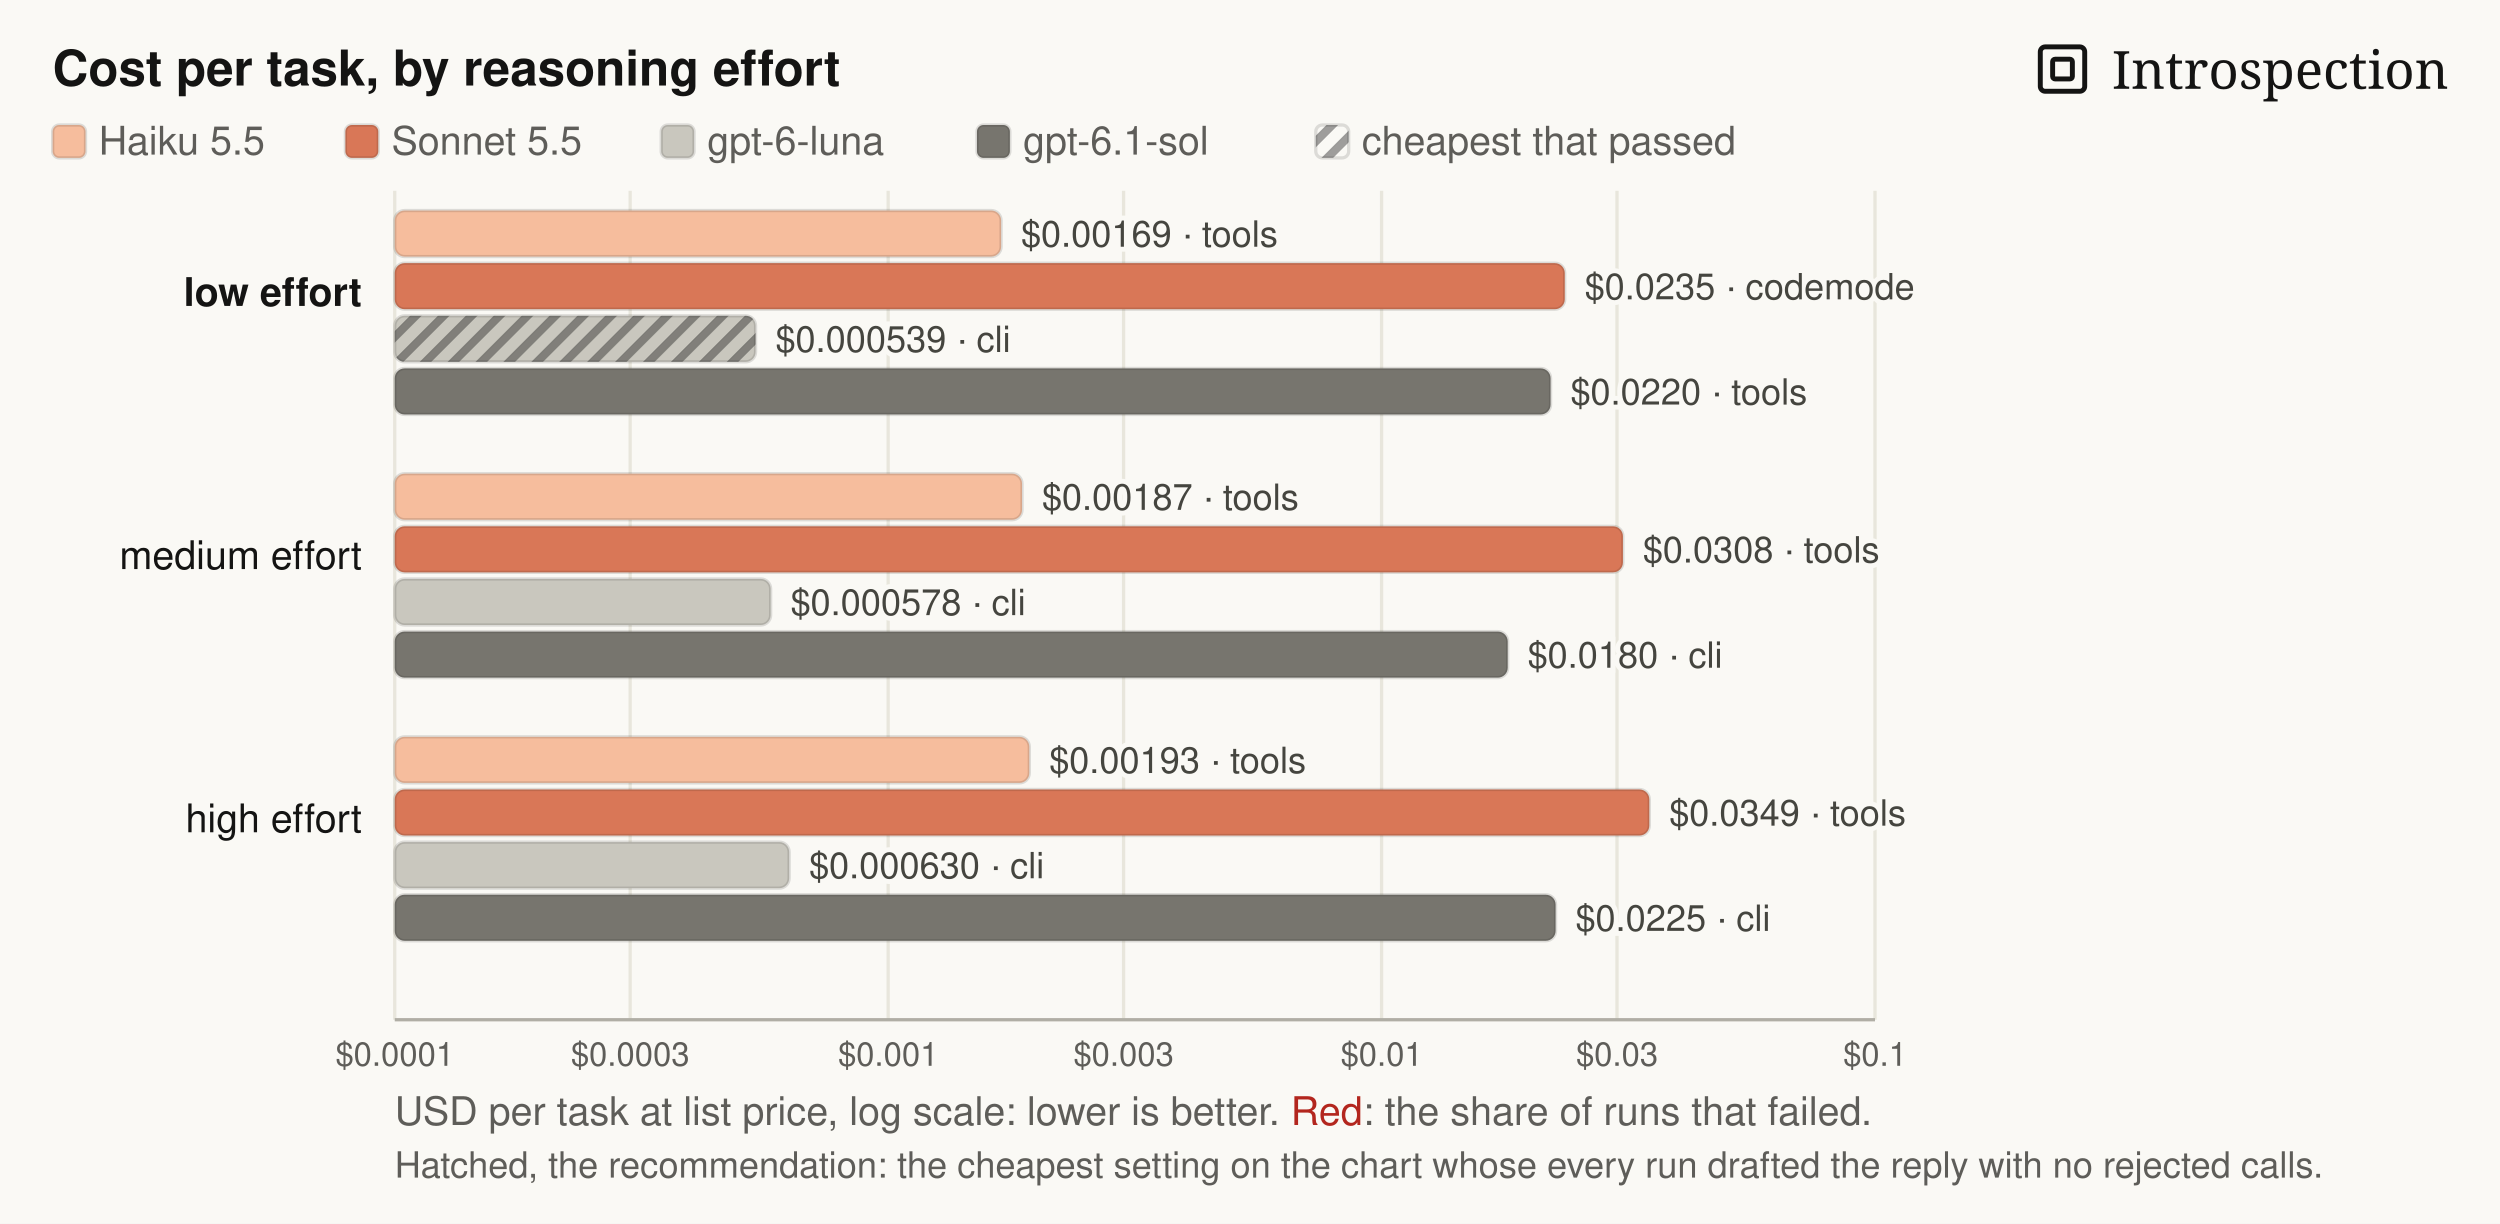
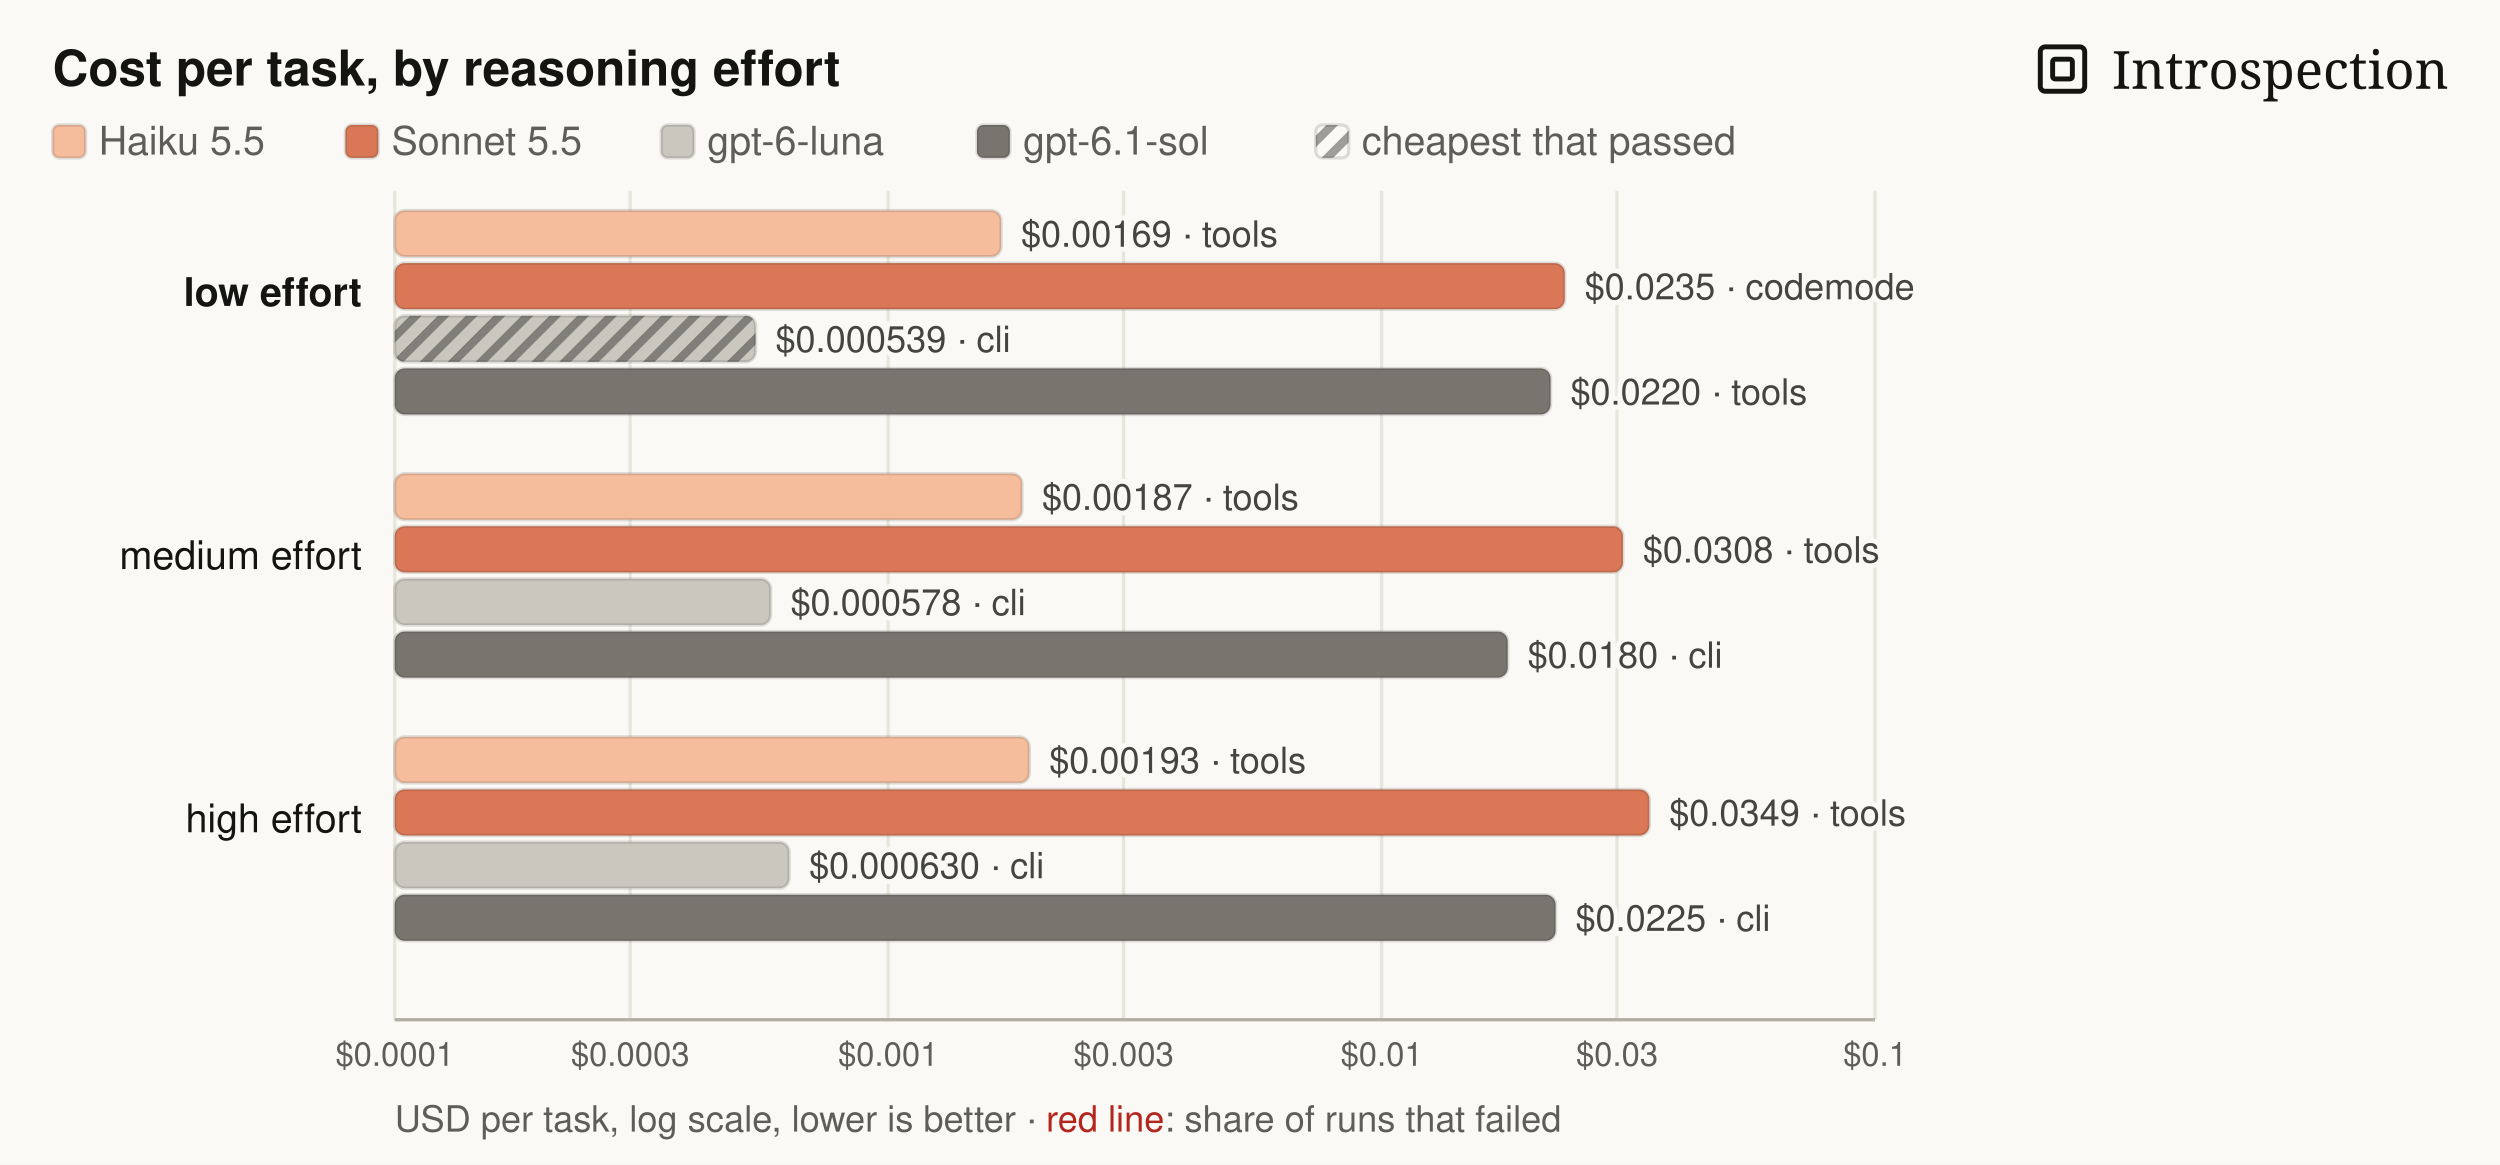
- <svg xmlns="http://www.w3.org/2000/svg" width="760" height="372" viewBox="0 0 760 372" font-family="-apple-system, Segoe UI, Helvetica, Arial, sans-serif">
+ <svg xmlns="http://www.w3.org/2000/svg" width="760" height="354" viewBox="0 0 760 354" font-family="-apple-system, Segoe UI, Helvetica, Arial, sans-serif">
  <defs>
    <pattern id="win-light" patternUnits="userSpaceOnUse" width="6" height="6" patternTransform="rotate(45)">
      <rect width="2.5" height="6" fill="#141413" opacity="0.4" />
    </pattern>
    <pattern id="win-dark" patternUnits="userSpaceOnUse" width="6" height="6" patternTransform="rotate(45)">
      <rect width="2.5" height="6" fill="#ffffff" opacity="0.6" />
    </pattern>
  </defs>
-   <rect width="760" height="372" fill="#faf9f5" />
+   <rect width="760" height="354" fill="#faf9f5" />
  <text x="16" y="26" font-size="15" font-weight="600" fill="#141413">Cost per task, by reasoning effort</text>
  <g transform="translate(618 12) scale(0.75)" fill="none" stroke="#141413" stroke-width="2" stroke-linecap="round" stroke-linejoin="round">
    <rect x="3" y="3" width="18" height="18" rx="2" />
    <rect x="8" y="8" width="8" height="8" rx="1" />
  </g>
  <text x="642" y="27" font-size="16" font-family="Georgia, serif" fill="#141413">Introspection</text>
  <rect x="16" y="38" width="10" height="10" rx="2" fill="#f6bd9d" stroke="#0000001f" />
  <text x="30" y="47" font-size="12" fill="#5e5d59">Haiku 5.5</text>
  <rect x="105" y="38" width="10" height="10" rx="2" fill="#d97757" stroke="#0000001f" />
  <text x="119" y="47" font-size="12" fill="#5e5d59">Sonnet 5.5</text>
  <rect x="201" y="38" width="10" height="10" rx="2" fill="#c9c7be" stroke="#0000001f" />
  <text x="215" y="47" font-size="12" fill="#5e5d59">gpt-6-luna</text>
  <rect x="297" y="38" width="10" height="10" rx="2" fill="#77756e" stroke="#0000001f" />
  <text x="311" y="47" font-size="12" fill="#5e5d59">gpt-6.1-sol</text>
  <rect x="400" y="38" width="10" height="10" rx="2" fill="url(#win-light)" stroke="#0000001f" />
  <text x="414" y="47" font-size="12" fill="#5e5d59">cheapest that passed</text>
  <line x1="120" y1="58" x2="120" y2="310" stroke="#e8e6dc" />
  <text x="120" y="324" font-size="10" text-anchor="middle" fill="#5e5d59">$0.0001</text>
  <line x1="191.568" y1="58" x2="191.568" y2="310" stroke="#e8e6dc" />
  <text x="191.568" y="324" font-size="10" text-anchor="middle" fill="#5e5d59">$0.0003</text>
  <line x1="270" y1="58" x2="270" y2="310" stroke="#e8e6dc" />
  <text x="270" y="324" font-size="10" text-anchor="middle" fill="#5e5d59">$0.001</text>
  <line x1="341.568" y1="58" x2="341.568" y2="310" stroke="#e8e6dc" />
  <text x="341.568" y="324" font-size="10" text-anchor="middle" fill="#5e5d59">$0.003</text>
  <line x1="420" y1="58" x2="420" y2="310" stroke="#e8e6dc" />
  <text x="420" y="324" font-size="10" text-anchor="middle" fill="#5e5d59">$0.01</text>
  <line x1="491.568" y1="58" x2="491.568" y2="310" stroke="#e8e6dc" />
  <text x="491.568" y="324" font-size="10" text-anchor="middle" fill="#5e5d59">$0.03</text>
  <line x1="570" y1="58" x2="570" y2="310" stroke="#e8e6dc" />
  <text x="570" y="324" font-size="10" text-anchor="middle" fill="#5e5d59">$0.1</text>
  <line x1="120" y1="310" x2="570" y2="310" stroke="#b0aea5" />
  <text x="110" y="93" font-size="12" text-anchor="end" fill="#141413" font-weight="600">low effort</text>
  <rect x="120" y="64" width="184.336" height="14" rx="3" fill="#f6bd9d" stroke="#0000001f" />
  <text x="310.336" y="75" font-size="11" stroke="#faf9f5" stroke-width="3" paint-order="stroke" fill="#45453f">$0.00169 · tools</text>
  <rect x="120" y="80" width="355.684" height="14" rx="3" fill="#d97757" stroke="#0000001f" />
  <text x="481.684" y="91" font-size="11" stroke="#faf9f5" stroke-width="3" paint-order="stroke" fill="#45453f">$0.0235 · codemode</text>
  <rect x="120" y="96" width="109.695" height="14" rx="3" fill="#c9c7be" stroke="#0000001f" />
  <rect x="120" y="96" width="109.695" height="14" rx="3" fill="url(#win-light)" />
  <text x="235.695" y="107" font-size="11" stroke="#faf9f5" stroke-width="3" paint-order="stroke" fill="#45453f">$0.000539 · cli</text>
  <rect x="120" y="112" width="351.374" height="14" rx="3" fill="#77756e" stroke="#0000001f" />
  <text x="477.374" y="123" font-size="11" stroke="#faf9f5" stroke-width="3" paint-order="stroke" fill="#45453f">$0.0220 · tools</text>
  <text x="110" y="173" font-size="12" text-anchor="end" fill="#141413" font-weight="400">medium effort</text>
  <rect x="120" y="144" width="190.695" height="14" rx="3" fill="#f6bd9d" stroke="#0000001f" />
  <text x="316.695" y="155" font-size="11" stroke="#faf9f5" stroke-width="3" paint-order="stroke" fill="#45453f">$0.00187 · tools</text>
  <rect x="120" y="160" width="373.366" height="14" rx="3" fill="#d97757" stroke="#0000001f" />
  <text x="499.366" y="171" font-size="11" stroke="#faf9f5" stroke-width="3" paint-order="stroke" fill="#45453f">$0.0308 · tools</text>
  <rect x="120" y="176" width="114.278" height="14" rx="3" fill="#c9c7be" stroke="#0000001f" />
  <text x="240.278" y="187" font-size="11" stroke="#faf9f5" stroke-width="3" paint-order="stroke" fill="#45453f">$0.000578 · cli</text>
  <rect x="120" y="192" width="338.339" height="14" rx="3" fill="#77756e" stroke="#0000001f" />
  <text x="464.339" y="203" font-size="11" stroke="#faf9f5" stroke-width="3" paint-order="stroke" fill="#45453f">$0.0180 · cli</text>
  <text x="110" y="253" font-size="12" text-anchor="end" fill="#141413" font-weight="400">high effort</text>
  <rect x="120" y="224" width="192.911" height="14" rx="3" fill="#f6bd9d" stroke="#0000001f" />
  <text x="318.911" y="235" font-size="11" stroke="#faf9f5" stroke-width="3" paint-order="stroke" fill="#45453f">$0.00193 · tools</text>
  <rect x="120" y="240" width="381.392" height="14" rx="3" fill="#d97757" stroke="#0000001f" />
  <text x="507.392" y="251" font-size="11" stroke="#faf9f5" stroke-width="3" paint-order="stroke" fill="#45453f">$0.0349 · tools</text>
  <rect x="120" y="256" width="119.905" height="14" rx="3" fill="#c9c7be" stroke="#0000001f" />
  <text x="245.905" y="267" font-size="11" stroke="#faf9f5" stroke-width="3" paint-order="stroke" fill="#45453f">$0.000630 · cli</text>
  <rect x="120" y="272" width="352.899" height="14" rx="3" fill="#77756e" stroke="#0000001f" />
  <text x="478.899" y="283" font-size="11" stroke="#faf9f5" stroke-width="3" paint-order="stroke" fill="#45453f">$0.0225 · cli</text>
-   <text x="120" y="342" font-size="12" fill="#5e5d59">USD per task at list price, log scale: lower is better. <tspan fill="#b3261e">Red</tspan>: the share of runs that failed.</text>
-   <text x="120" y="358" font-size="11" fill="#5e5d59">Hatched, the recommendation: the cheapest setting on the chart whose every run drafted the reply with no rejected calls.</text>
+   <text x="120" y="344" font-size="11" fill="#5e5d59">USD per task, log scale, lower is better · <tspan fill="#b3261e">red line</tspan>: share of runs that failed</text>
</svg>
